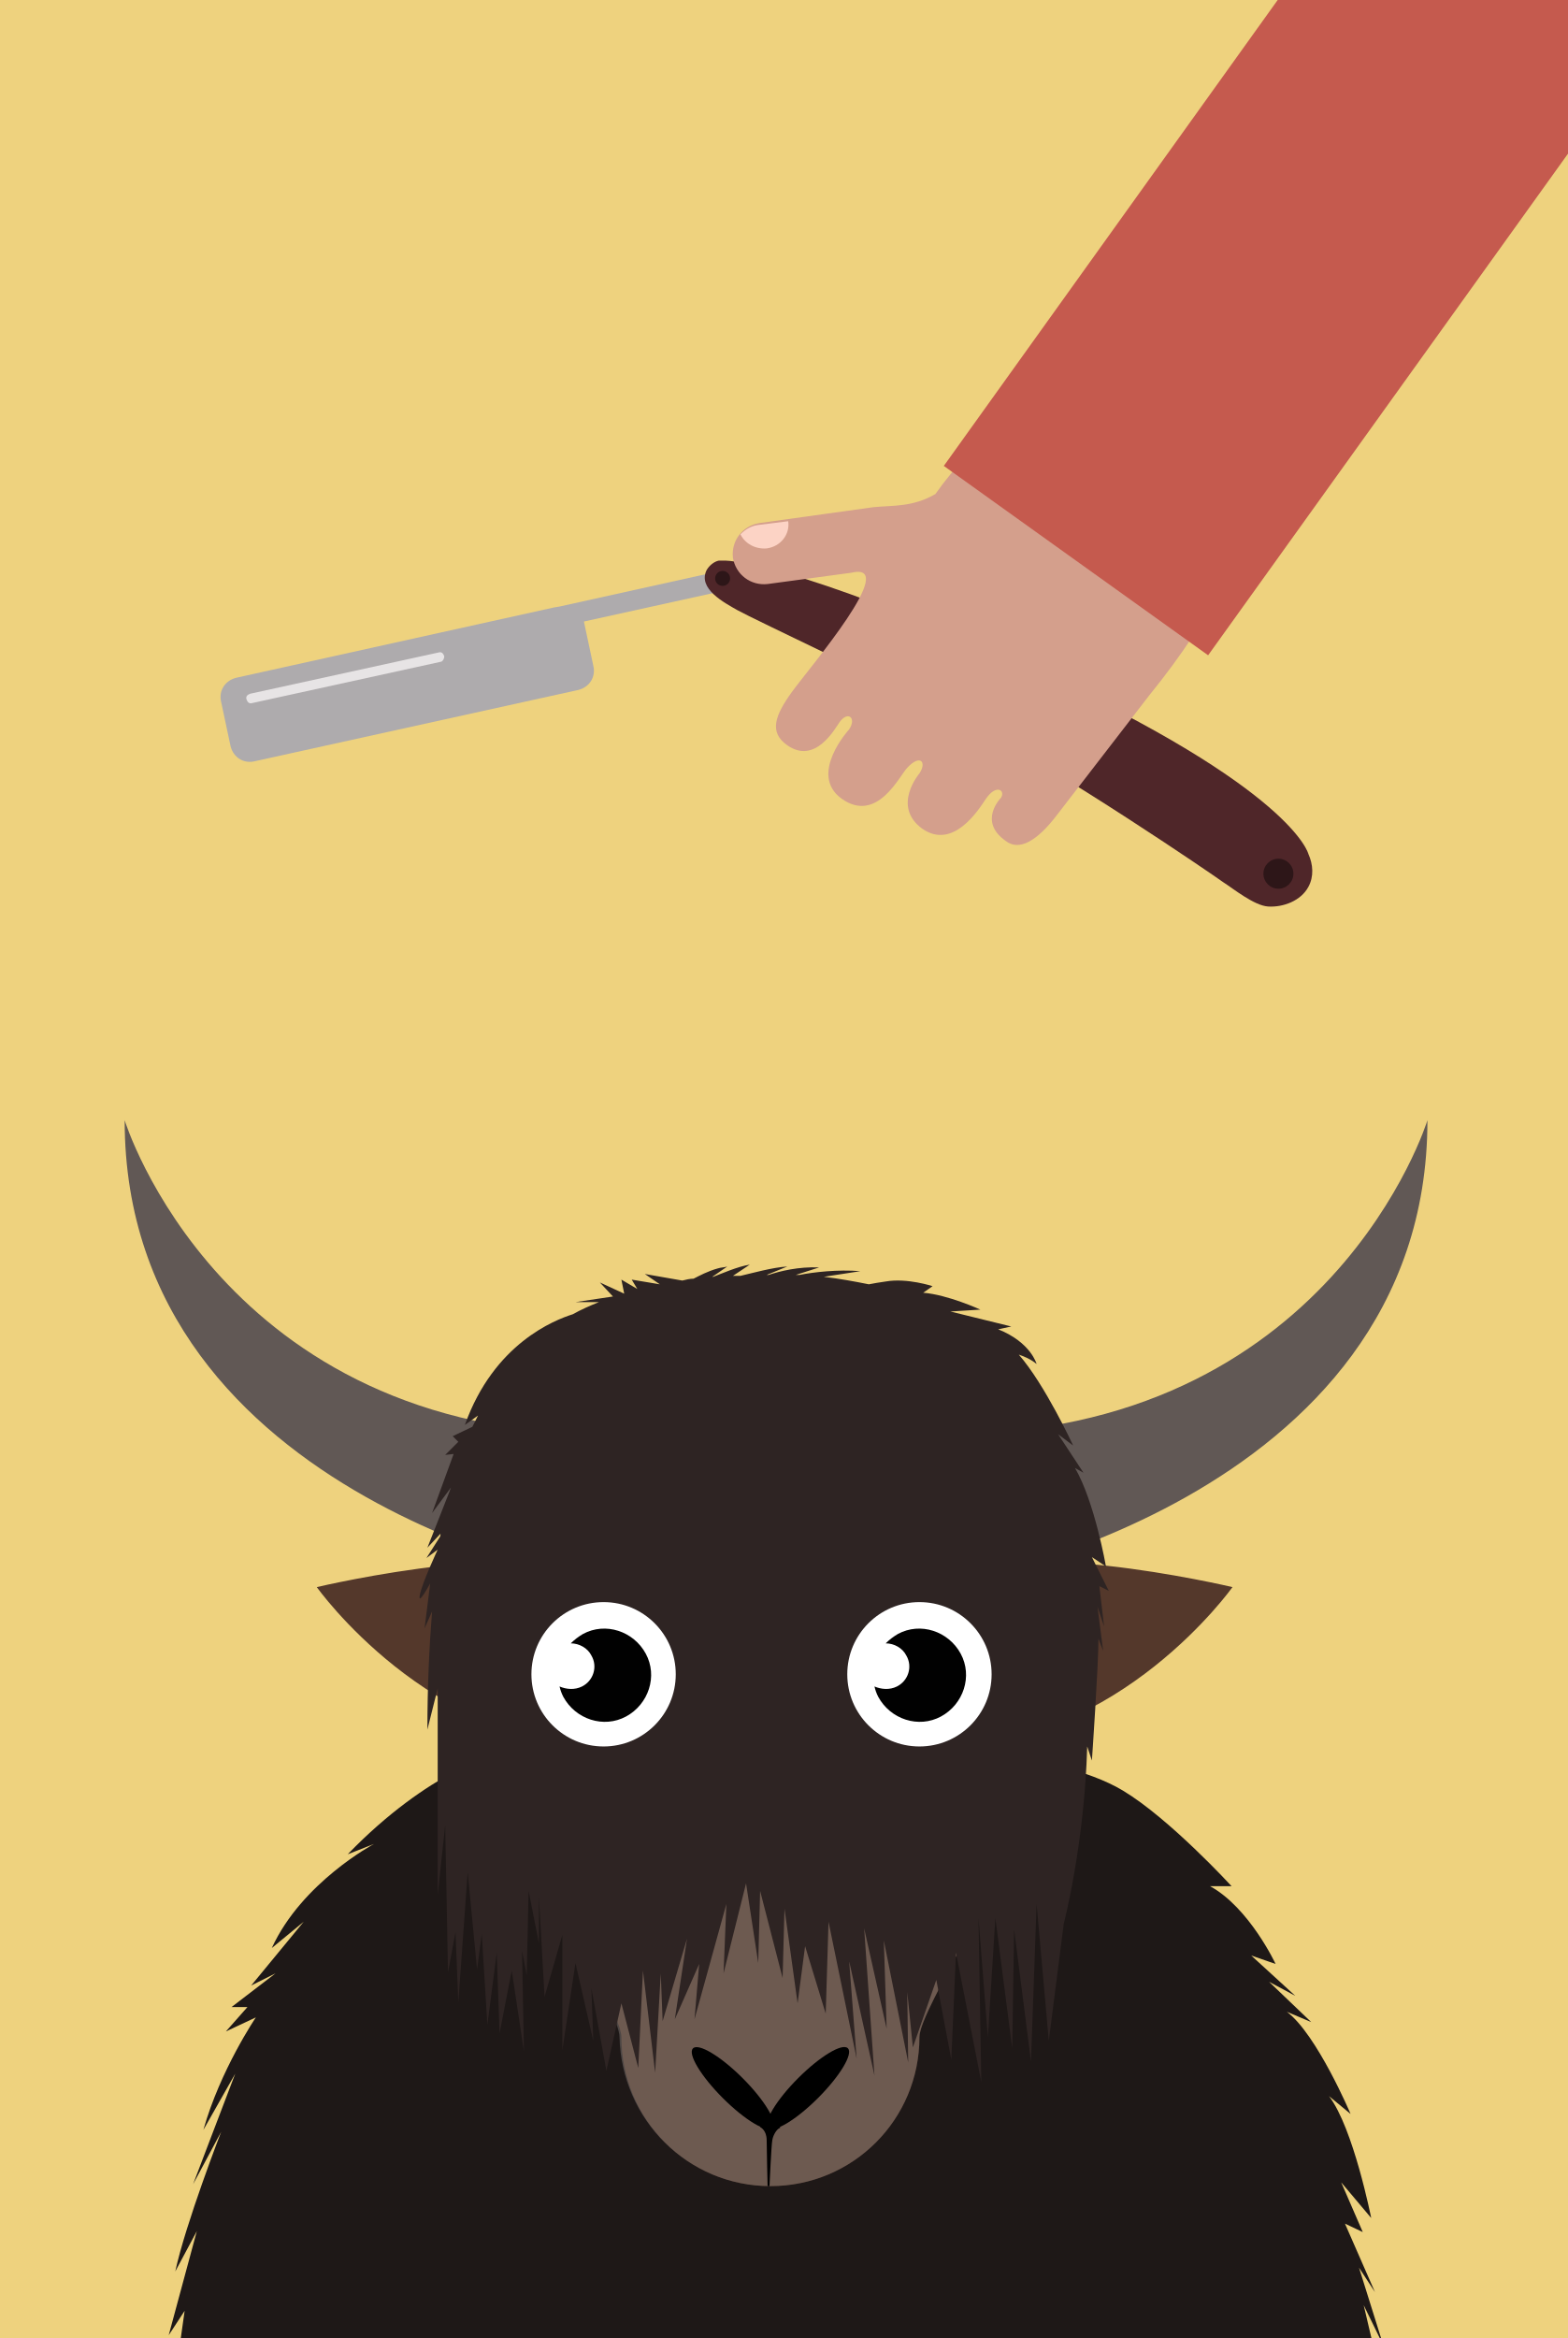
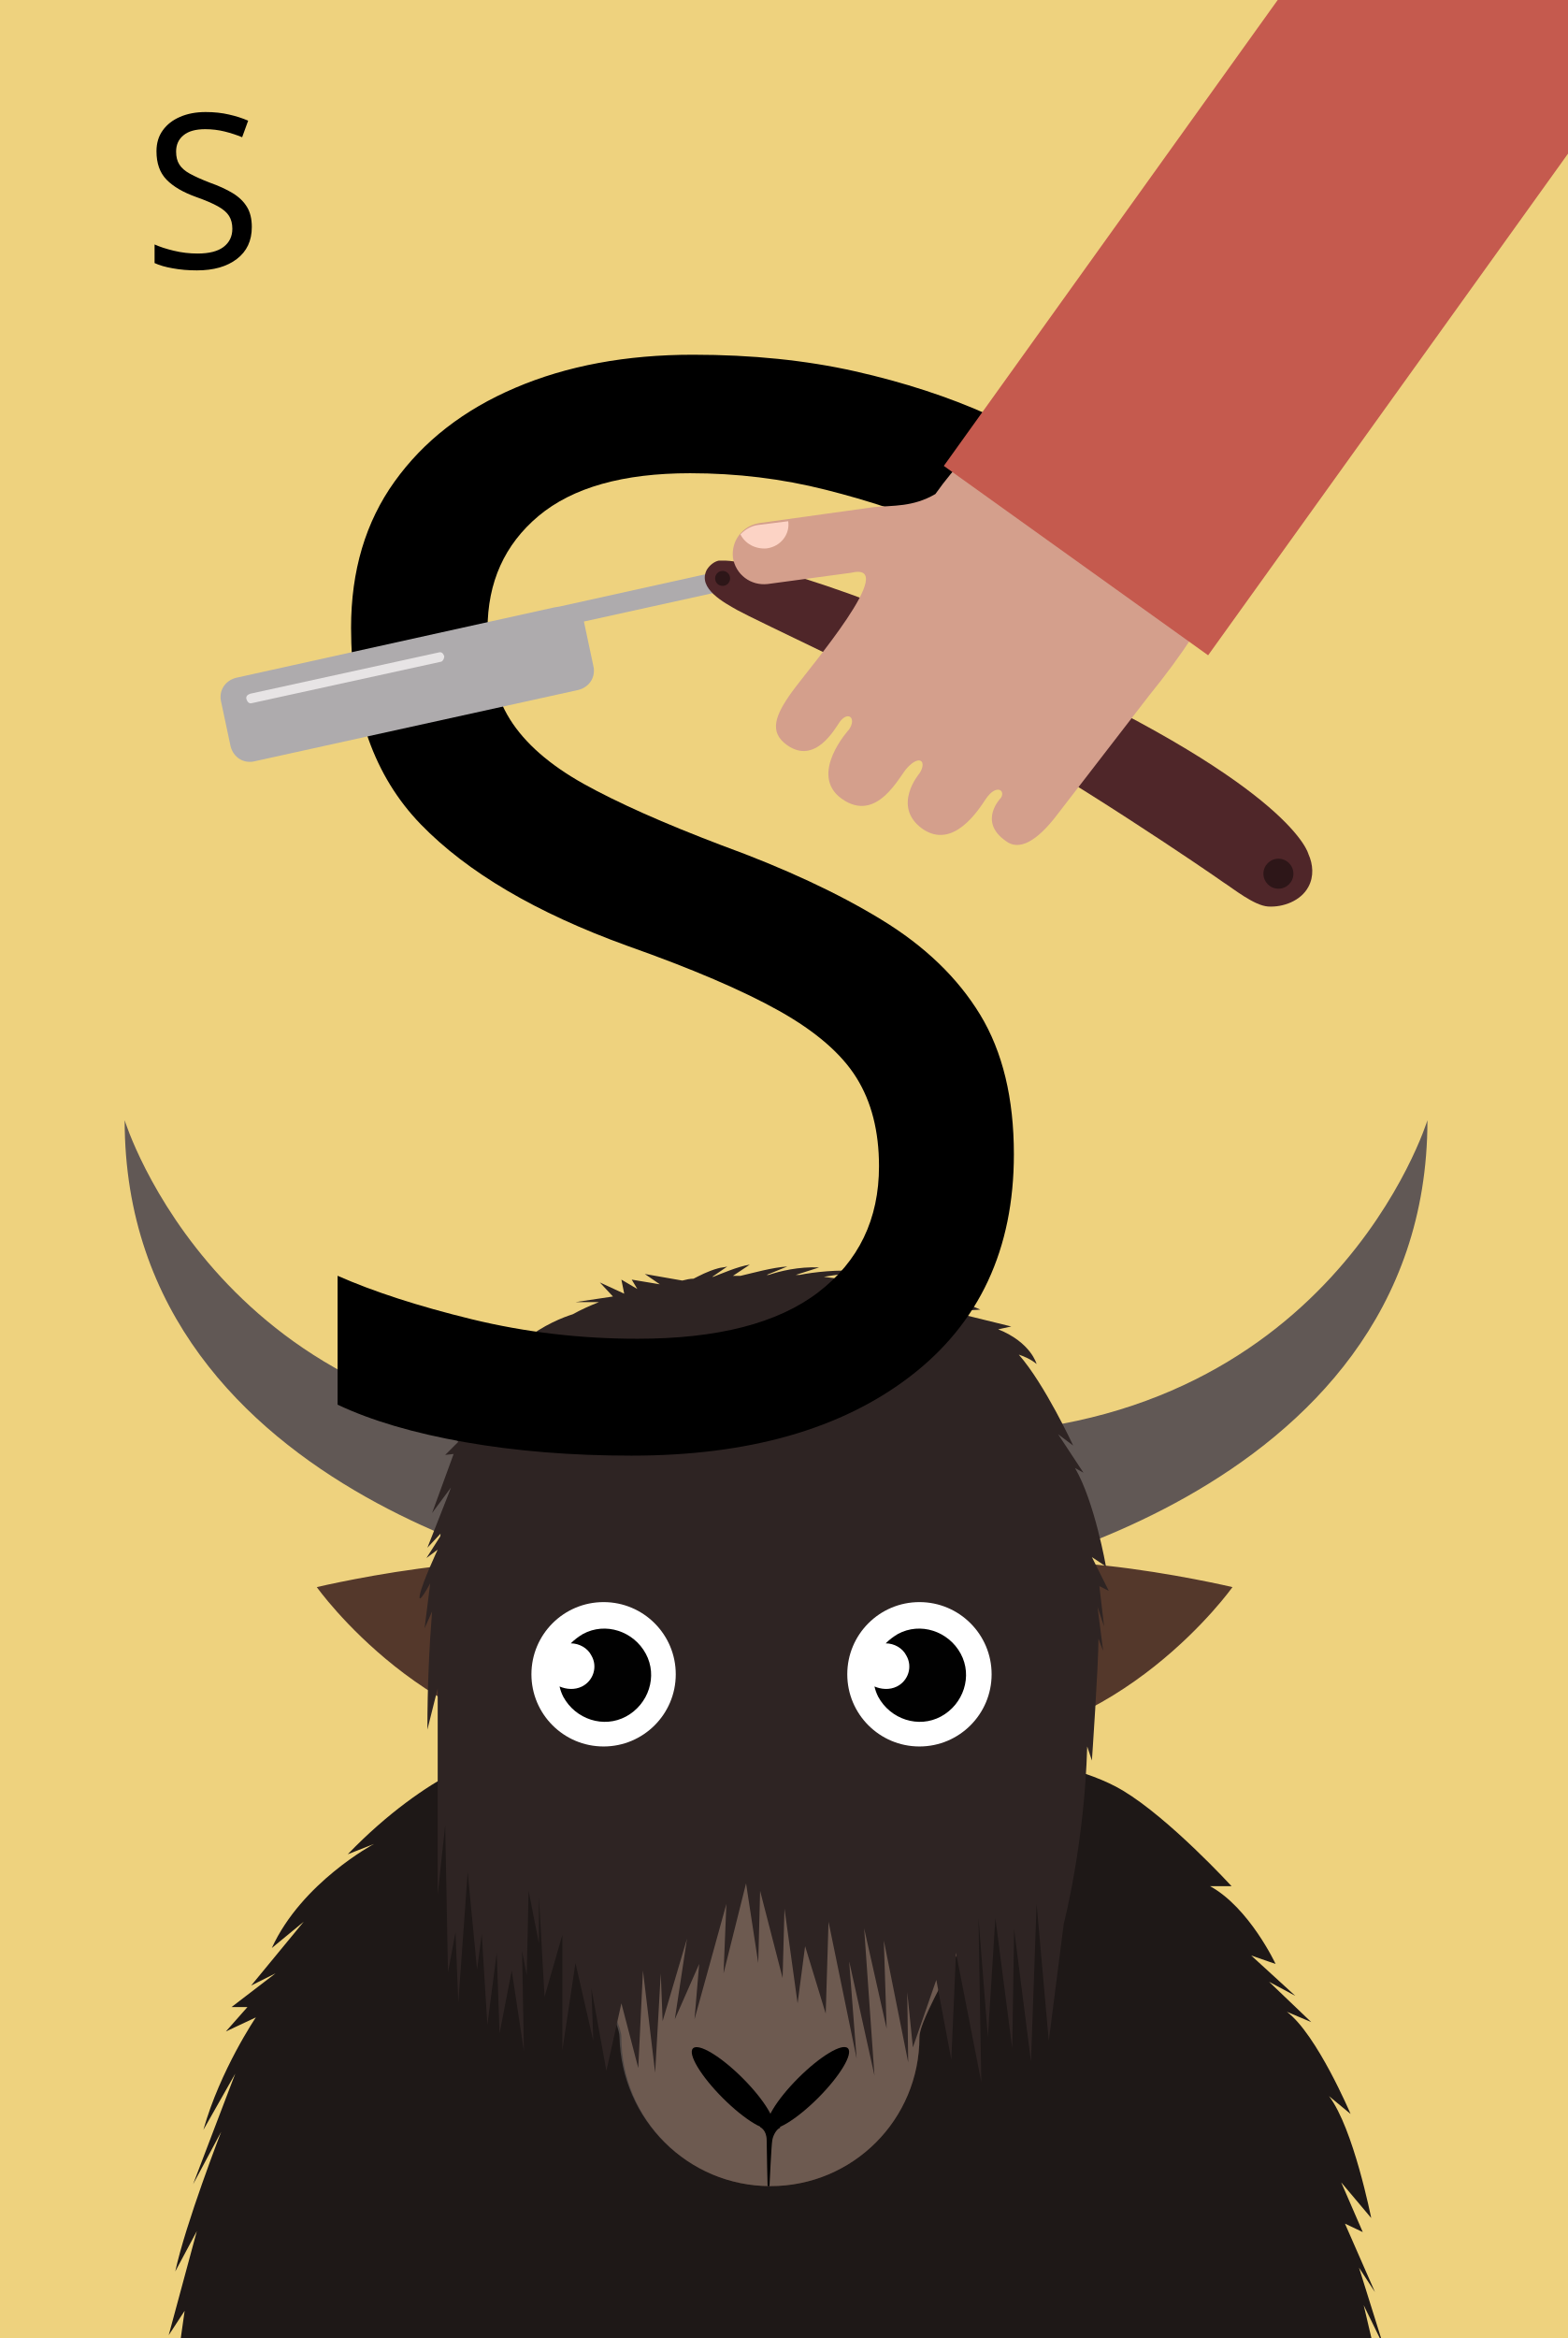
<svg xmlns="http://www.w3.org/2000/svg" version="1.1" id="Layer_1" x="0px" y="0px" viewBox="0 0 167.2 249.4" enable-background="new 0 0 167.2 249.4" xml:space="preserve">
  <rect x="-5.7" y="-5.7" fill="#EED27E" width="178.6" height="260.8" />
  <g>
+     <text transform="matrix(1 0 0 1 15.3207 28.6079)" font-family="'AvenirNext-Regular'" font-size="23">S</text>
    <path fill="#1E1817" d="M53.2,187c0,0-7.4,1.8-16.1,10.8l2.8-1.1c0,0-7.7,4.1-10.9,11.1l3.4-2.8l-5.6,6.8l2.6-1.3l-4.7,3.6h1.7   l-2.3,2.6l3.2-1.5c0,0-3.8,5.6-5.6,12l3.4-6L20.6,233l3-5.6c0,0-3.8,9.8-4.9,14.9l2.3-4.3l-3,11.1l1.7-2.6l-1.3,9.2h129.4l-2.3-9.8   l2.1,4.3l-2.6-8.3l1.7,2.6l-3.2-7.3l1.9,0.9l-2.3-5.3l3.2,3.8c0,0-1.9-9.6-4.5-13l2.3,1.9c0,0-3.6-8.5-6.8-10.9l2.6,1.1l-4.5-4.3   l2.8,1.5l-4.7-4.3l2.6,0.9c0,0-2.8-6-7-8.3h2.3c0,0-6.6-7.2-11.6-10.2C105.3,182.3,53.2,187,53.2,187z" />
    <path fill="#615855" d="M13.3,119.5c0,0,10.3,33.5,51.4,33.5v16C64.7,169.1,13.3,160.5,13.3,119.5z" />
    <path fill="#615855" d="M152.3,119.5c0,0-10.3,33.5-51.4,33.5v16C100.9,169.1,152.3,160.5,152.3,119.5z" />
    <path fill="#54382B" d="M64.4,186.2c-18.6,0-30.6-16.9-30.6-16.9s25.8-6.1,30.6,0C64.4,176,64.4,173.7,64.4,186.2z" />
    <path fill="#54382B" d="M100.9,186.2c18.6,0,30.6-16.9,30.6-16.9s-25.8-6.1-30.6,0C100.9,176,100.9,173.7,100.9,186.2z" />
    <path fill="#54382B" d="M113.9,178c0-17.5-14.2-31.7-31.7-31.7c-17.5,0-31.7,14.2-31.7,31.7c0,13.1,15.8,35.5,15.8,39.3   c0,8.8,7.1,15.9,15.9,15.9c8.8,0,15.9-7.1,15.9-15.9C98.1,213.5,113.9,191.2,113.9,178z" />
    <path opacity="0.4" fill="#938B88" d="M82.2,233.2c8.8,0,15.9-7.1,15.9-15.9c0-1.5,2.5-5.9,5.4-11.5c-5.6-5.1-13.1-21.1-21.4-21.1   s-15.7,15.9-21.4,21.1c3,5.6,5.4,10,5.4,11.5C66.3,226.1,73.4,233.2,82.2,233.2z" />
    <g>
      <ellipse transform="matrix(0.7071 -0.7071 0.7071 0.7071 -134.5854 120.571)" cx="78.2" cy="222.7" rx="1.5" ry="6" />
      <ellipse transform="matrix(0.7071 0.7071 -0.7071 0.7071 182.7407 4.3138)" cx="86.2" cy="222.7" rx="1.5" ry="6" />
    </g>
    <path d="M81.1,226.9c0,0,0.7,0.3,0.7,1.4c0,1.1,0.1,4.9,0.1,4.9h0.2c0,0,0.2-4.4,0.3-4.9c0.1-0.6,0.5-1.2,0.8-1.3   c0.3-0.1-1.1-1-1.1-1L81.1,226.9z" />
    <path fill="#2E2423" d="M117.3,169.2l1,0.5l-1.8-3.6l1.5,1c0,0-1.2-6.9-3.3-10.5l0.9,0.5l-2.7-4.1l1.6,1.2c0,0-3-6.5-5.8-9.7   c0.6,0.2,1.3,0.5,1.9,1c0,0-0.6-2.3-4.1-3.7l1.4-0.3l-6.5-1.6l3.2-0.2c0,0-3.5-1.6-6.1-1.8l1-0.7c0,0-2.7-0.9-5-0.5   c-0.7,0.1-1.3,0.2-1.8,0.3c-1.5-0.3-3.1-0.6-4.8-0.8l3.9-0.6c-2.4-0.2-5,0.1-6.5,0.4c-0.1,0-0.3,0-0.4,0l2.5-0.8   c-2.2-0.1-4.2,0.4-5.4,0.8c-0.1,0-0.1,0-0.2,0l2.2-0.9c-1.6,0.1-3.7,0.7-5,1c-0.3,0-0.5,0-0.8,0l1.8-1.2c-1.3,0.2-3.1,1-3.9,1.3   c0,0-0.1,0-0.1,0l1.6-1.1c-0.3,0.1-0.7,0.1-1,0.2c-1.1,0.3-2,0.8-2.6,1.1c-0.4,0-0.8,0.1-1.2,0.2l-4-0.7l1.6,1.1l-3-0.5l0.6,1   l-1.7-1l0.3,1.5l-2.6-1.2l1.4,1.5l-4,0.6h2.5c-1,0.4-1.9,0.8-2.8,1.3c-1.9,0.6-8.4,3.1-11.5,11.8l1.4-1c-0.2,0.4-0.4,0.8-0.6,1.2   l-2.1,1l0.6,0.6l-1.4,1.4l0.9-0.1l-2.3,6.3l2-2.7c0,0.1-0.1,0.2-0.1,0.3l-2.4,6.1l1.4-1.5c0,0.1,0,0.3-0.1,0.4l-1.4,2.2l1.2-0.9   c0,0-1.6,3.4-1.9,4.8c-0.3,1.4,1.1-1.2,1.1-1.2l-0.6,4.8l0.8-1.8c-0.3,3.8-0.5,8-0.5,12.6l1.1-4.4v22l0.8-7.4l0.3,15.7l0.8-4.3   l0.3,7.5l1-13.9l1,10.4l0.5-3.8L52,216l1-7.7l0.3,8.6l1.3-6.7l1.3,8.6l-0.2-10.7l0.5,2.6l0.2-9l1.1,5.6v-5l0.6,10.7l1.9-6.6v12.3   l1.4-9.3l1.9,8.3l-0.2-5.6l1.6,8.8l1.6-7.2l1.8,6.9l0.5-10.4l1.3,10.9l0.6-10.6l0.2,5.1l2.6-8.8l-1.3,8.6l2.6-5.9l-0.5,5.9   l3.4-12.3l-0.3,7.4l2.4-9.6l1.3,8.5l0.2-7.7l2.4,9.3l0.2-7.4l1.4,10.1l0.8-6.1l2.2,7.2l0.3-9.8l3,14.6l-0.8-10.4l2.7,12.2   l-1.1-15.7l2.4,10.7l-0.3-9.4l2.6,13l-0.1-7.5l0.6,5.9l2.5-7.2l1.6,8.5l0.5-11.4l2.7,13.8l-0.3-17.5l1,12.7l0.8-12.7l1.8,13.9   l0.2-12.7l1.8,14.1l0.6-16.8l1.3,14.6l1.6-12.5c0,0,2.2-8.4,2.5-18.9l0.5,1.5c0,0,0.7-10.1,0.7-13l0.5,1.3l-0.6-4.7l0.7,2.1   L117.3,169.2z" />
    <g>
      <circle fill="#FFFFFF" cx="64.4" cy="178.6" r="7.7" />
      <g>
+         <text transform="matrix(1 0 0 1 27.863 153.6833)" font-family="'AvenirNext-UltraLight'" font-size="160">S</text>
        <path fill="#010101" d="M62.1,179.9c1.2-0.6,1.7-2.1,1-3.3c-0.4-0.8-1.3-1.3-2.2-1.3c0.4-0.4,0.8-0.7,1.3-1     c2.4-1.3,5.4-0.3,6.7,2.1c1.3,2.4,0.3,5.4-2.1,6.7c-2.4,1.3-5.4,0.3-6.7-2.1c-0.2-0.4-0.3-0.7-0.4-1.1     C60.4,180.2,61.3,180.3,62.1,179.9z" />
      </g>
    </g>
    <g>
      <circle fill="#FFFFFF" cx="98.1" cy="178.6" r="7.7" />
      <g>
        <path fill="#010101" d="M95.7,179.9c1.2-0.6,1.7-2.1,1-3.3c-0.4-0.8-1.3-1.3-2.2-1.3c0.4-0.4,0.8-0.7,1.3-1     c2.4-1.3,5.4-0.3,6.7,2.1c1.3,2.4,0.3,5.4-2.1,6.7c-2.4,1.3-5.4,0.3-6.7-2.1c-0.2-0.4-0.3-0.7-0.4-1.1     C94,180.2,94.9,180.3,95.7,179.9z" />
      </g>
    </g>
  </g>
  <g>
    <g>
      <path fill="#AEABAD" d="M93.6,57.2l-33.9,7.5l-0.6,0.1l-33.9,7.5c-1.2,0.3-1.9,1.4-1.6,2.6l1,4.7c0.3,1.2,1.4,1.9,2.6,1.6    l34.5-7.6c1.2-0.3,1.9-1.4,1.6-2.6l-1-4.7c0,0,0,0,0,0l31.8-7c1.2-0.3,1-1.9,1-1.9C95,57.1,94.8,56.9,93.6,57.2z" />
      <path fill="#4F2629" d="M139.6,94.6c0.6-1.1,0.5-2.4,0-3.5c0,0,0,0,0,0s-1.6-6.9-29.2-19.6C87.6,61.2,79.5,59.9,77.4,59.8    c-0.2,0-0.3,0-0.5,0c-0.1,0-0.2,0-0.2,0l0,0c-0.5,0.1-1,0.5-1.3,1c-1,2,1.9,3.5,3.3,4.3s18.5,8.9,24.8,12.1    c10.1,5.3,25.9,16.1,27,16.9c1.1,0.7,3.3,2.5,4.8,2.6C136.9,96.8,138.8,96.1,139.6,94.6z" />
      <circle fill="#2D1618" cx="77.1" cy="61.7" r="0.8" />
      <circle fill="#2D1618" cx="136.4" cy="93.2" r="1.6" />
    </g>
    <path fill="#D49F8C" d="M107.3,89.7c-3-2.1-0.5-4.6-0.5-4.6c0.5-0.8-0.5-1.5-1.6,0.1c-0.8,1.2-3.5,5.5-6.8,3.2   c-3.3-2.4-0.3-5.9-0.3-5.9c0.8-1.2,0.1-2.1-1.3-0.6c-0.8,0.8-3.2,6-7,3.3c-3.6-2.6,0.8-7.4,0.8-7.4c0.8-1.2-0.1-2-1-0.8   c-0.5,0.7-2.6,4.6-5.6,2.5c-2-1.4-1.3-3.2,0.5-5.7s11.7-14,6.3-12.7l-8.9,1.2c-1.8,0.2-3.4-1-3.7-2.8c-0.2-1.8,1-3.4,2.8-3.7   l12.2-1.7c0,0,0,0,0,0c0,0,0,0,0,0c2.1-0.2,4.2,0,6.6-1.4c16.7-23.6,51.4-13.7,22.8,21.5l-9.8,12.7   C110.6,89.8,108.7,90.8,107.3,89.7z" />
    <g>
      <path fill="#FCD3C5" d="M80.9,56l1.6-0.2l1.6-0.2c0.2,1.4-0.8,2.7-2.3,2.9C80.6,58.6,79.5,58,79,57C79.5,56.5,80.1,56.1,80.9,56z" />
    </g>
    <polygon fill="#C55A4E" points="167.3,-13.3 176.6,-6.4 174.9,5.8 128.9,69.9 100.7,49.7 146.5,-14.2 157.7,-21  " />
    <path fill="#BF8F7E" d="M107.2,86.7" />
    <path opacity="0.7" fill="#FFFCFC" d="M47,70.6L26.9,75c-0.3,0.1-0.5-0.1-0.6-0.4l0,0c-0.1-0.3,0.1-0.5,0.4-0.6l20.1-4.4   c0.3-0.1,0.5,0.1,0.6,0.4l0,0C47.4,70.3,47.2,70.6,47,70.6z" />
  </g>
</svg>
